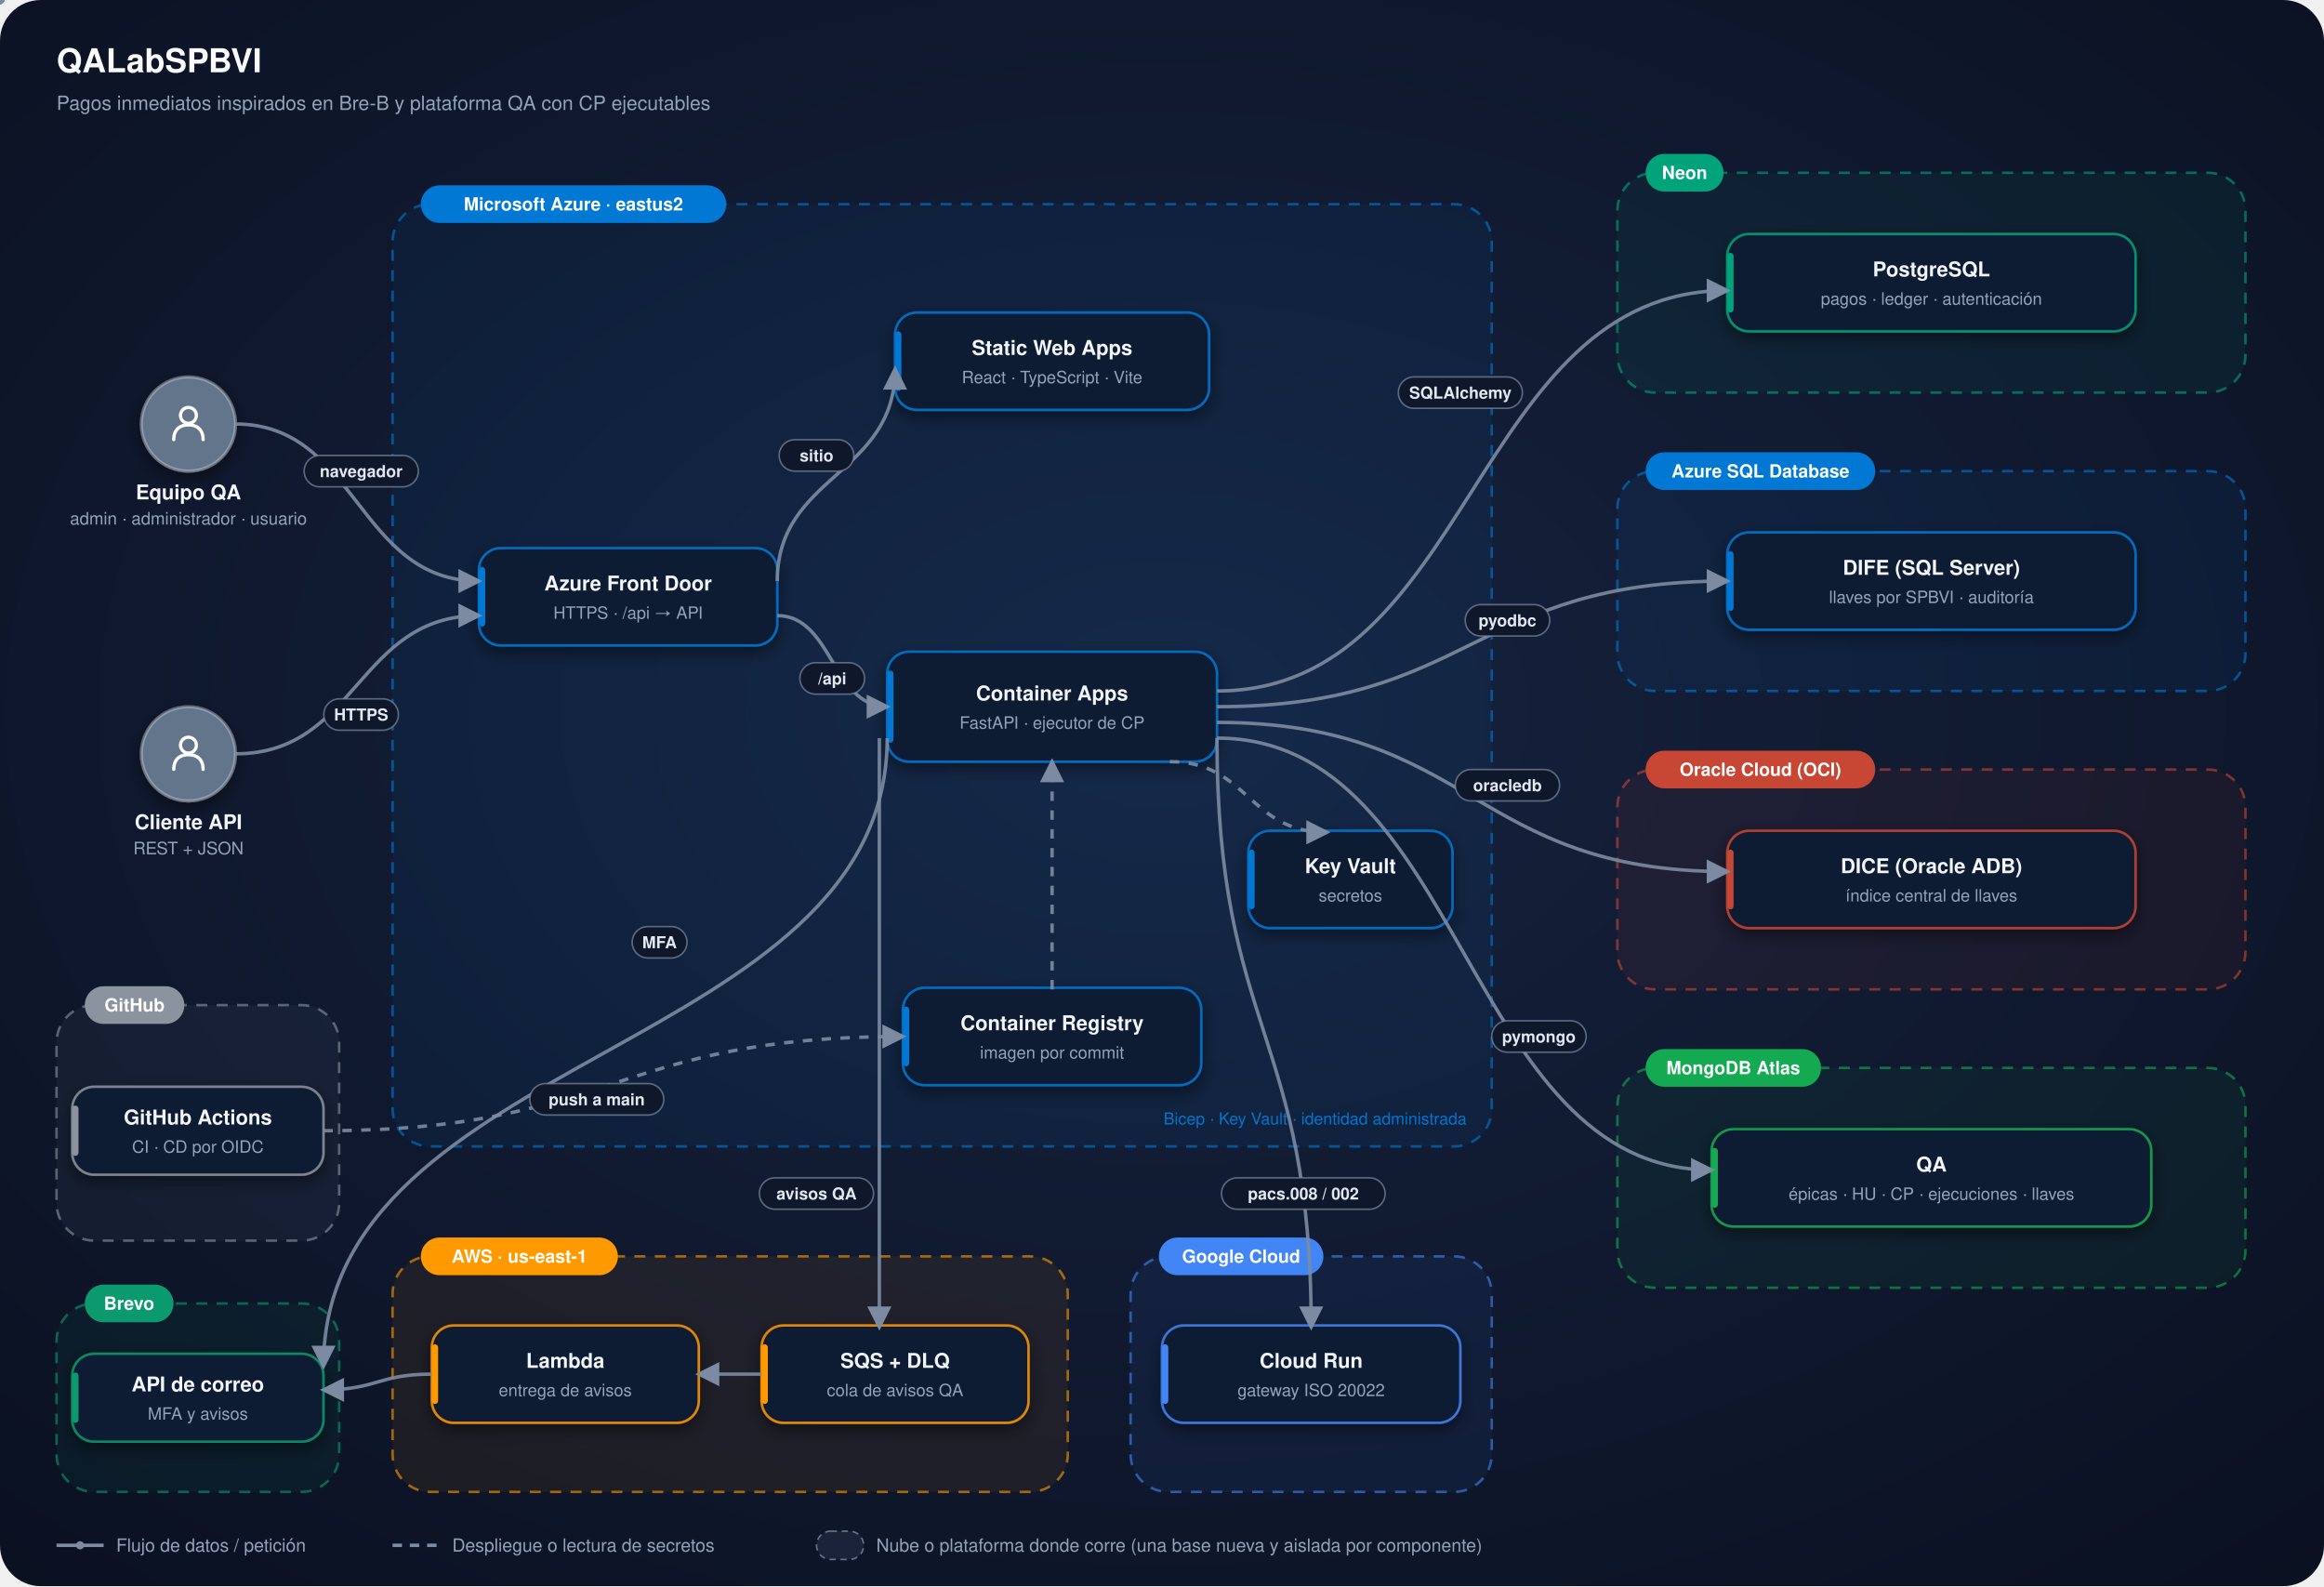
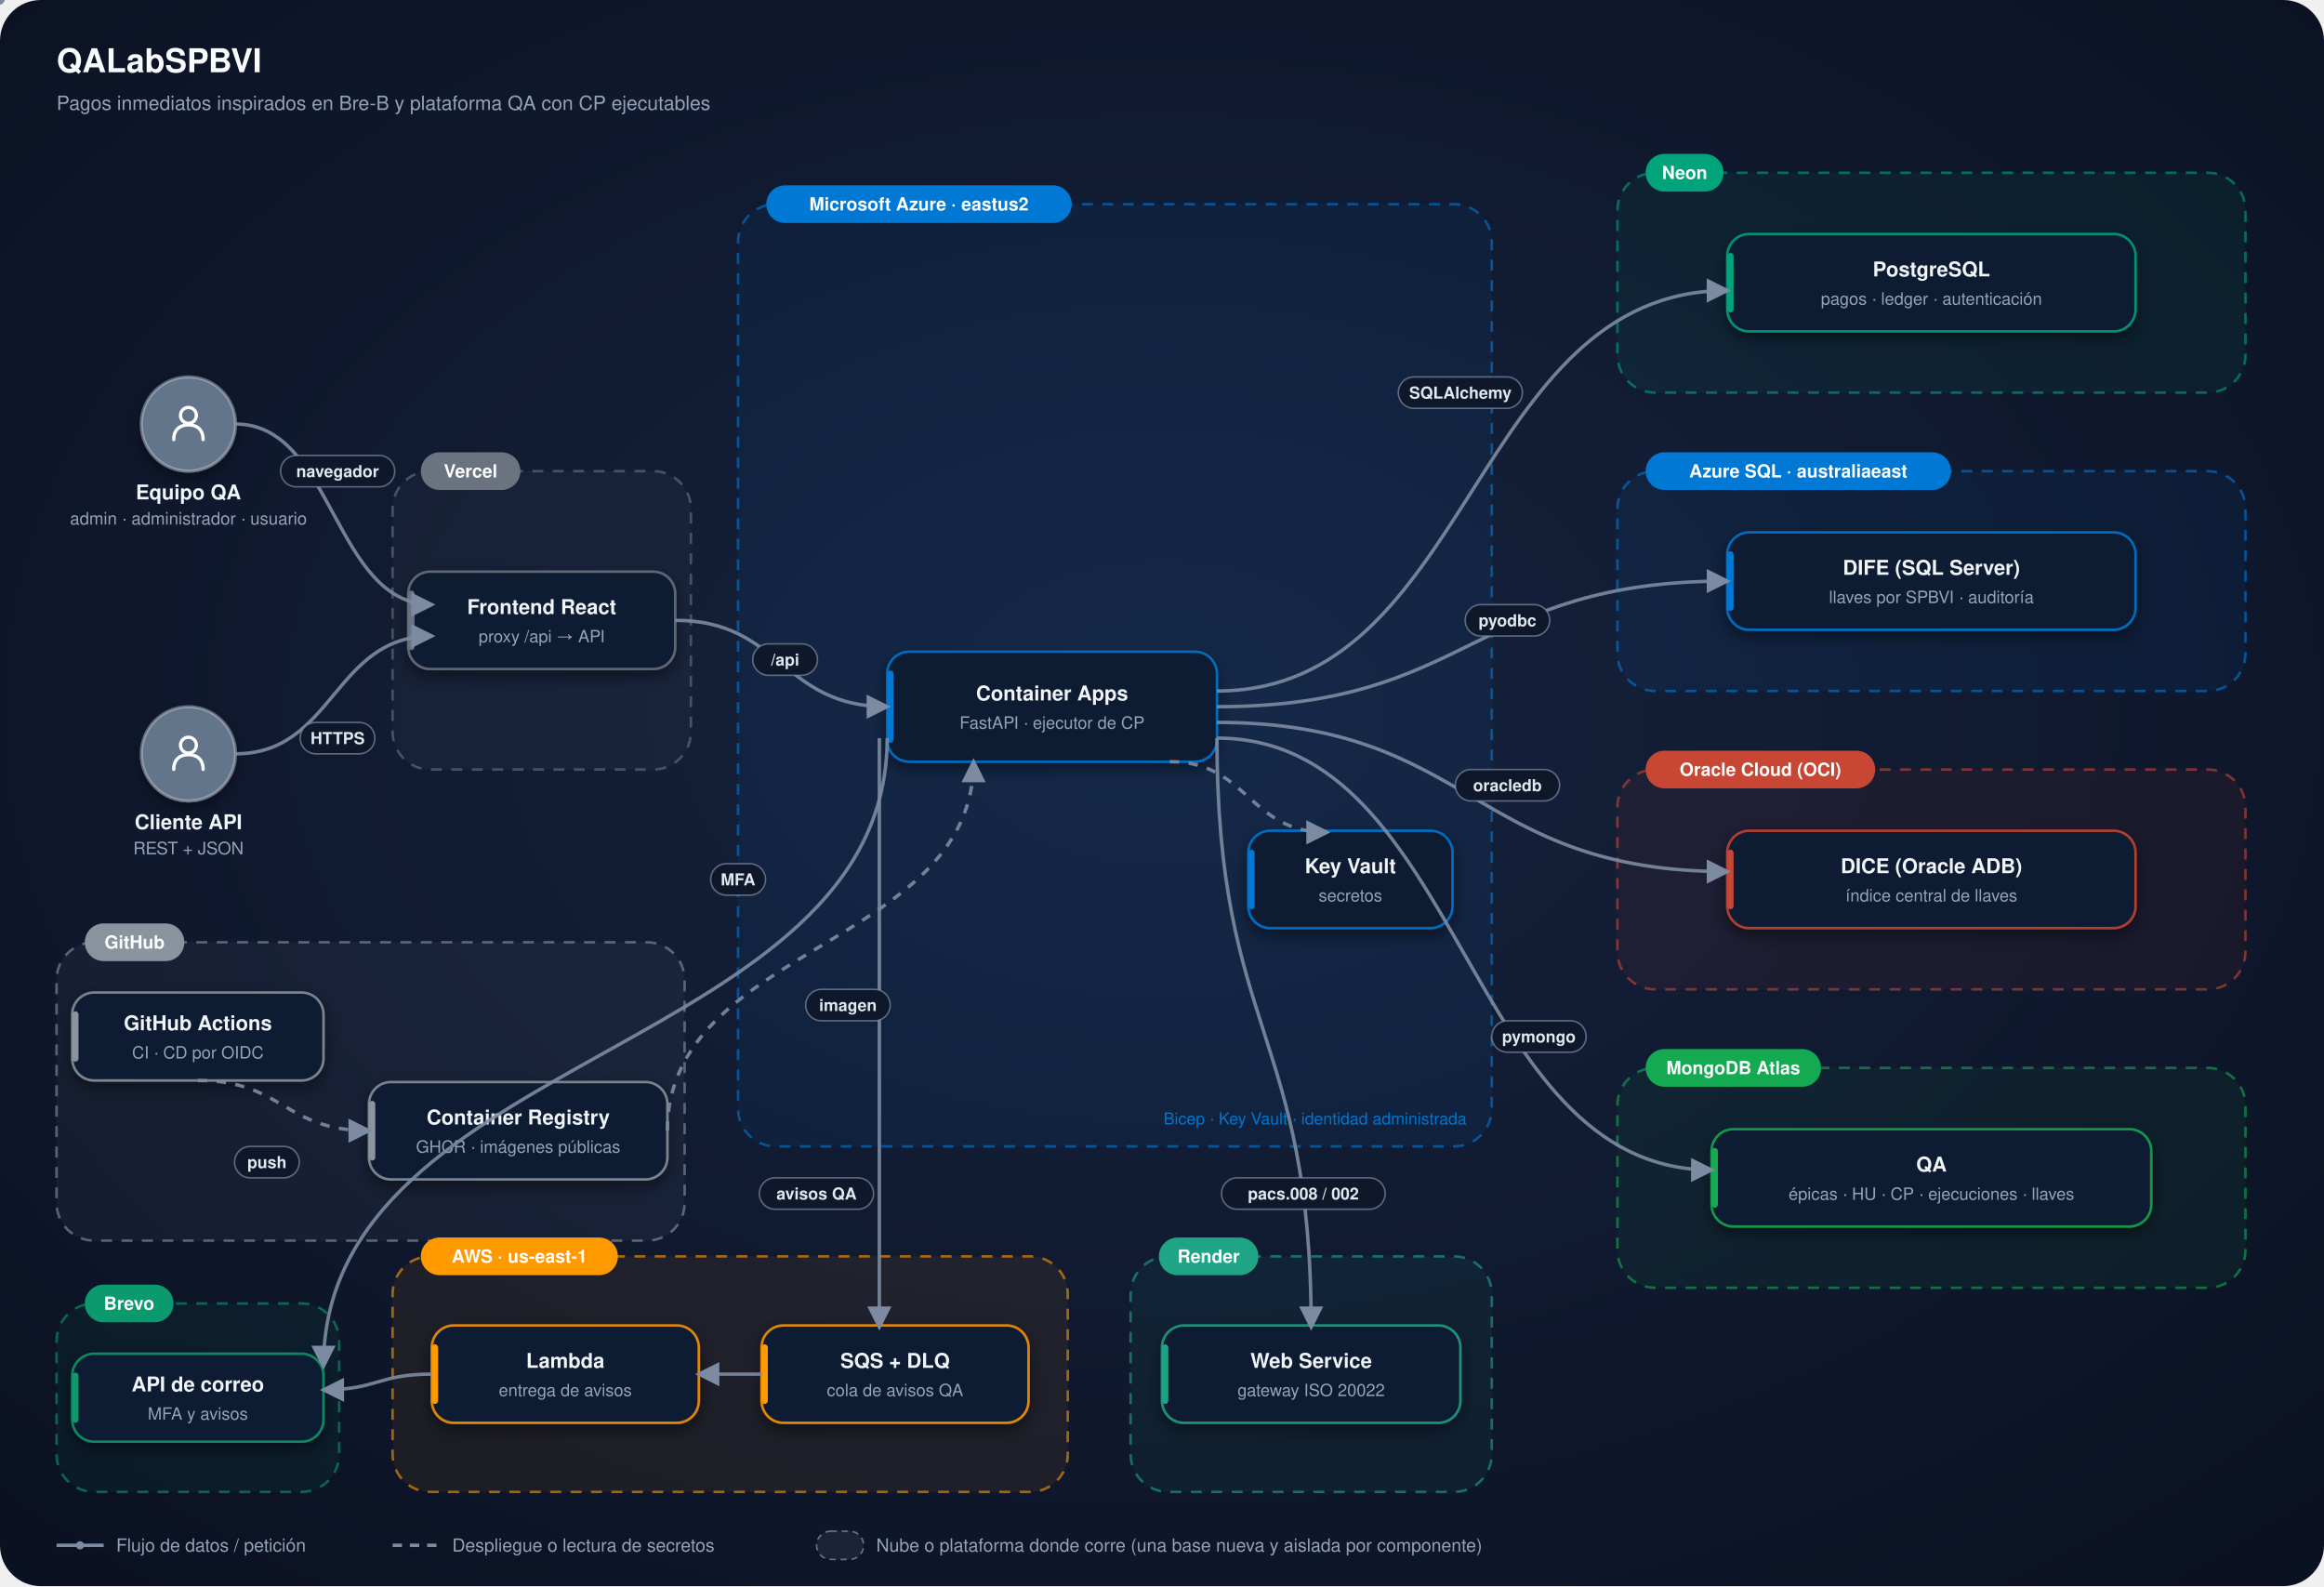
<svg xmlns="http://www.w3.org/2000/svg" viewBox="0 0 1480 1010" width="1480" height="1010" font-family="Segoe UI, -apple-system, BlinkMacSystemFont, Helvetica, Arial, sans-serif" role="img" aria-label="Arquitectura de QALabSPBVI">
  <defs>
    <radialGradient id="bg" cx="50%" cy="45%" r="75%">
      <stop offset="0" stop-color="#16233F" />
      <stop offset="1" stop-color="#0A1020" />
    </radialGradient>
    <filter id="sh" x="-30%" y="-30%" width="160%" height="170%">
      <feDropShadow dx="0" dy="4" stdDeviation="5" flood-color="#000" flood-opacity=".45" />
    </filter>
    <marker id="arrow" viewBox="0 0 10 10" refX="8.5" refY="5" markerWidth="7" markerHeight="7" orient="auto-start-reverse">
      <path d="M0,0 L10,5 L0,10 z" fill="#7C8BA1" />
    </marker>
  </defs>
  <rect width="1480" height="1010" rx="26" fill="url(#bg)" />
  <text x="36" y="46" font-size="21" font-weight="800" fill="#F8FAFC">QALabSPBVI</text>
  <text x="36" y="70" font-size="12.5" fill="#94A3B8">Pagos inmediatos inspirados en Bre-B y plataforma QA con CP ejecutables</text>
-   <rect x="250" y="130" width="700" height="600" rx="24" fill="#0078D4" fill-opacity=".07" stroke="#0078D4" stroke-opacity=".6" stroke-width="1.6" stroke-dasharray="7 6" />
-   <rect x="268" y="118" width="194.5" height="24" rx="12" fill="#0078D4" />
-   <text x="365.2" y="134" text-anchor="middle" font-size="11.5" font-weight="700" fill="#FFFFFF">Microsoft Azure · eastus2</text>
+   <rect x="470" y="130" width="480" height="600" rx="24" fill="#0078D4" fill-opacity=".07" stroke="#0078D4" stroke-opacity=".6" stroke-width="1.6" stroke-dasharray="7 6" />
+   <rect x="488" y="118" width="194.5" height="24" rx="12" fill="#0078D4" />
+   <text x="585.2" y="134" text-anchor="middle" font-size="11.5" font-weight="700" fill="#FFFFFF">Microsoft Azure · eastus2</text>
  <text x="934" y="716" text-anchor="end" font-size="10.5" fill="#0078D4" fill-opacity=".95">Bicep · Key Vault · identidad administrada</text>
+   <rect x="250" y="300" width="190" height="190" rx="24" fill="#6B7280" fill-opacity=".07" stroke="#6B7280" stroke-opacity=".6" stroke-width="1.6" stroke-dasharray="7 6" />
+   <rect x="268" y="288" width="63.4" height="24" rx="12" fill="#6B7280" />
+   <text x="299.7" y="304" text-anchor="middle" font-size="11.5" font-weight="700" fill="#FFFFFF">Vercel</text>
  <rect x="1030" y="110" width="400" height="140" rx="24" fill="#00A37A" fill-opacity=".07" stroke="#00A37A" stroke-opacity=".6" stroke-width="1.6" stroke-dasharray="7 6" />
  <rect x="1048" y="98" width="49.6" height="24" rx="12" fill="#00A37A" />
  <text x="1072.8" y="114" text-anchor="middle" font-size="11.5" font-weight="700" fill="#FFFFFF">Neon</text>
  <rect x="1030" y="300" width="400" height="140" rx="24" fill="#0078D4" fill-opacity=".07" stroke="#0078D4" stroke-opacity=".6" stroke-width="1.6" stroke-dasharray="7 6" />
-   <rect x="1048" y="288" width="146.2" height="24" rx="12" fill="#0078D4" />
-   <text x="1121.1" y="304" text-anchor="middle" font-size="11.5" font-weight="700" fill="#FFFFFF">Azure SQL Database</text>
+   <rect x="1048" y="288" width="194.5" height="24" rx="12" fill="#0078D4" />
+   <text x="1145.2" y="304" text-anchor="middle" font-size="11.5" font-weight="700" fill="#FFFFFF">Azure SQL · australiaeast</text>
  <rect x="1030" y="490" width="400" height="140" rx="24" fill="#C74634" fill-opacity=".07" stroke="#C74634" stroke-opacity=".6" stroke-width="1.6" stroke-dasharray="7 6" />
  <rect x="1048" y="478" width="146.2" height="24" rx="12" fill="#C74634" />
  <text x="1121.1" y="494" text-anchor="middle" font-size="11.5" font-weight="700" fill="#FFFFFF">Oracle Cloud (OCI)</text>
  <rect x="1030" y="680" width="400" height="140" rx="24" fill="#13AA52" fill-opacity=".07" stroke="#13AA52" stroke-opacity=".6" stroke-width="1.6" stroke-dasharray="7 6" />
  <rect x="1048" y="668" width="111.7" height="24" rx="12" fill="#13AA52" />
  <text x="1103.8" y="684" text-anchor="middle" font-size="11.5" font-weight="700" fill="#FFFFFF">MongoDB Atlas</text>
-   <rect x="36" y="640" width="180" height="150" rx="24" fill="#8B949E" fill-opacity=".07" stroke="#8B949E" stroke-opacity=".6" stroke-width="1.6" stroke-dasharray="7 6" />
-   <rect x="54" y="628" width="63.4" height="24" rx="12" fill="#8B949E" />
-   <text x="85.7" y="644" text-anchor="middle" font-size="11.5" font-weight="700" fill="#FFFFFF">GitHub</text>
+   <rect x="36" y="600" width="400" height="190" rx="24" fill="#8B949E" fill-opacity=".07" stroke="#8B949E" stroke-opacity=".6" stroke-width="1.6" stroke-dasharray="7 6" />
+   <rect x="54" y="588" width="63.4" height="24" rx="12" fill="#8B949E" />
+   <text x="85.7" y="604" text-anchor="middle" font-size="11.5" font-weight="700" fill="#FFFFFF">GitHub</text>
  <rect x="36" y="830" width="180" height="120" rx="24" fill="#0B996E" fill-opacity=".07" stroke="#0B996E" stroke-opacity=".6" stroke-width="1.6" stroke-dasharray="7 6" />
  <rect x="54" y="818" width="56.5" height="24" rx="12" fill="#0B996E" />
  <text x="82.2" y="834" text-anchor="middle" font-size="11.5" font-weight="700" fill="#FFFFFF">Brevo</text>
  <rect x="250" y="800" width="430" height="150" rx="24" fill="#FF9900" fill-opacity=".07" stroke="#FF9900" stroke-opacity=".6" stroke-width="1.6" stroke-dasharray="7 6" />
  <rect x="268" y="788" width="125.5" height="24" rx="12" fill="#FF9900" />
  <text x="330.8" y="804" text-anchor="middle" font-size="11.5" font-weight="700" fill="#FFFFFF">AWS · us-east-1</text>
-   <rect x="720" y="800" width="230" height="150" rx="24" fill="#4285F4" fill-opacity=".07" stroke="#4285F4" stroke-opacity=".6" stroke-width="1.6" stroke-dasharray="7 6" />
-   <rect x="738" y="788" width="104.8" height="24" rx="12" fill="#4285F4" />
-   <text x="790.4" y="804" text-anchor="middle" font-size="11.5" font-weight="700" fill="#FFFFFF">Google Cloud</text>
+   <rect x="720" y="800" width="230" height="150" rx="24" fill="#1FA585" fill-opacity=".07" stroke="#1FA585" stroke-opacity=".6" stroke-width="1.6" stroke-dasharray="7 6" />
+   <rect x="738" y="788" width="63.4" height="24" rx="12" fill="#1FA585" />
+   <text x="769.7" y="804" text-anchor="middle" font-size="11.5" font-weight="700" fill="#FFFFFF">Render</text>
  <g filter="url(#sh)">
    <circle cx="120" cy="270" r="30" fill="#64748B" stroke="#E2E8F0" stroke-opacity=".35" stroke-width="2" />
    <g transform="translate(120,270) scale(1.1)">
      <circle cx="0" cy="-5" r="4.6" fill="none" stroke="#FFFFFF" stroke-width="1.9" />
      <path d="M-8.5,9 c0,-6 3.8,-8.5 8.5,-8.5 s8.5,2.5 8.5,8.5" fill="none" stroke="#FFFFFF" stroke-width="1.9" stroke-linecap="round" />
    </g>
  </g>
  <text x="120" y="318" text-anchor="middle" font-size="13" font-weight="700" fill="#F1F5F9">Equipo QA</text>
  <text x="120" y="334" text-anchor="middle" font-size="11" fill="#94A3B8">admin · administrador · usuario</text>
  <g filter="url(#sh)">
    <circle cx="120" cy="480" r="30" fill="#64748B" stroke="#E2E8F0" stroke-opacity=".35" stroke-width="2" />
    <g transform="translate(120,480) scale(1.1)">
      <circle cx="0" cy="-5" r="4.6" fill="none" stroke="#FFFFFF" stroke-width="1.9" />
      <path d="M-8.5,9 c0,-6 3.8,-8.5 8.5,-8.5 s8.5,2.5 8.5,8.5" fill="none" stroke="#FFFFFF" stroke-width="1.9" stroke-linecap="round" />
    </g>
  </g>
  <text x="120" y="528" text-anchor="middle" font-size="13" font-weight="700" fill="#F1F5F9">Cliente API</text>
  <text x="120" y="544" text-anchor="middle" font-size="11" fill="#94A3B8">REST + JSON</text>
  <g filter="url(#sh)">
-     <rect x="305.0" y="349.0" width="190" height="62" rx="14" fill="#111C30" stroke="#0078D4" stroke-opacity=".85" stroke-width="1.6" />
-     <rect x="305.0" y="361.0" width="4" height="38" rx="2" fill="#0078D4" />
-   </g>
-   <text x="400" y="376" text-anchor="middle" font-size="13" font-weight="700" fill="#F1F5F9">Azure Front Door</text>
-   <text x="400" y="394" text-anchor="middle" font-size="10.8" fill="#94A3B8">HTTPS · /api → API</text>
-   <g filter="url(#sh)">
-     <rect x="570.0" y="199.0" width="200" height="62" rx="14" fill="#111C30" stroke="#0078D4" stroke-opacity=".85" stroke-width="1.6" />
-     <rect x="570.0" y="211.0" width="4" height="38" rx="2" fill="#0078D4" />
-   </g>
-   <text x="670" y="226" text-anchor="middle" font-size="13" font-weight="700" fill="#F1F5F9">Static Web Apps</text>
-   <text x="670" y="244" text-anchor="middle" font-size="10.8" fill="#94A3B8">React · TypeScript · Vite</text>
+     <rect x="260.0" y="364.0" width="170" height="62" rx="14" fill="#111C30" stroke="#6B7280" stroke-opacity=".85" stroke-width="1.6" />
+     <rect x="260.0" y="376.0" width="4" height="38" rx="2" fill="#6B7280" />
+   </g>
+   <text x="345" y="391" text-anchor="middle" font-size="13" font-weight="700" fill="#F1F5F9">Frontend React</text>
+   <text x="345" y="409" text-anchor="middle" font-size="10.8" fill="#94A3B8">proxy /api → API</text>
  <g filter="url(#sh)">
    <rect x="565.0" y="415.0" width="210" height="70" rx="14" fill="#111C30" stroke="#0078D4" stroke-opacity=".85" stroke-width="1.6" />
    <rect x="565.0" y="427.0" width="4" height="46" rx="2" fill="#0078D4" />
  </g>
  <text x="670" y="446" text-anchor="middle" font-size="13" font-weight="700" fill="#F1F5F9">Container Apps</text>
  <text x="670" y="464" text-anchor="middle" font-size="10.8" fill="#94A3B8">FastAPI · ejecutor de CP</text>
  <g filter="url(#sh)">
-     <rect x="575.0" y="629.0" width="190" height="62" rx="14" fill="#111C30" stroke="#0078D4" stroke-opacity=".85" stroke-width="1.6" />
-     <rect x="575.0" y="641.0" width="4" height="38" rx="2" fill="#0078D4" />
-   </g>
-   <text x="670" y="656" text-anchor="middle" font-size="13" font-weight="700" fill="#F1F5F9">Container Registry</text>
-   <text x="670" y="674" text-anchor="middle" font-size="10.8" fill="#94A3B8">imagen por commit</text>
+     <rect x="235.0" y="689.0" width="190" height="62" rx="14" fill="#111C30" stroke="#8B949E" stroke-opacity=".85" stroke-width="1.6" />
+     <rect x="235.0" y="701.0" width="4" height="38" rx="2" fill="#8B949E" />
+   </g>
+   <text x="330" y="716" text-anchor="middle" font-size="13" font-weight="700" fill="#F1F5F9">Container Registry</text>
+   <text x="330" y="734" text-anchor="middle" font-size="10.8" fill="#94A3B8">GHCR · imágenes públicas</text>
  <g filter="url(#sh)">
    <rect x="795.0" y="529.0" width="130" height="62" rx="14" fill="#111C30" stroke="#0078D4" stroke-opacity=".85" stroke-width="1.6" />
    <rect x="795.0" y="541.0" width="4" height="38" rx="2" fill="#0078D4" />
  </g>
  <text x="860" y="556" text-anchor="middle" font-size="13" font-weight="700" fill="#F1F5F9">Key Vault</text>
  <text x="860" y="574" text-anchor="middle" font-size="10.8" fill="#94A3B8">secretos</text>
  <g filter="url(#sh)">
    <rect x="1100.0" y="149.0" width="260" height="62" rx="14" fill="#111C30" stroke="#00A37A" stroke-opacity=".85" stroke-width="1.6" />
    <rect x="1100.0" y="161.0" width="4" height="38" rx="2" fill="#00A37A" />
  </g>
  <text x="1230" y="176" text-anchor="middle" font-size="13" font-weight="700" fill="#F1F5F9">PostgreSQL</text>
  <text x="1230" y="194" text-anchor="middle" font-size="10.8" fill="#94A3B8">pagos · ledger · autenticación</text>
  <g filter="url(#sh)">
    <rect x="1100.0" y="339.0" width="260" height="62" rx="14" fill="#111C30" stroke="#0078D4" stroke-opacity=".85" stroke-width="1.6" />
    <rect x="1100.0" y="351.0" width="4" height="38" rx="2" fill="#0078D4" />
  </g>
  <text x="1230" y="366" text-anchor="middle" font-size="13" font-weight="700" fill="#F1F5F9">DIFE (SQL Server)</text>
  <text x="1230" y="384" text-anchor="middle" font-size="10.8" fill="#94A3B8">llaves por SPBVI · auditoría</text>
  <g filter="url(#sh)">
    <rect x="1100.0" y="529.0" width="260" height="62" rx="14" fill="#111C30" stroke="#C74634" stroke-opacity=".85" stroke-width="1.6" />
    <rect x="1100.0" y="541.0" width="4" height="38" rx="2" fill="#C74634" />
  </g>
  <text x="1230" y="556" text-anchor="middle" font-size="13" font-weight="700" fill="#F1F5F9">DICE (Oracle ADB)</text>
  <text x="1230" y="574" text-anchor="middle" font-size="10.8" fill="#94A3B8">índice central de llaves</text>
  <g filter="url(#sh)">
    <rect x="1090.0" y="719.0" width="280" height="62" rx="14" fill="#111C30" stroke="#13AA52" stroke-opacity=".85" stroke-width="1.6" />
    <rect x="1090.0" y="731.0" width="4" height="38" rx="2" fill="#13AA52" />
  </g>
  <text x="1230" y="746" text-anchor="middle" font-size="13" font-weight="700" fill="#F1F5F9">QA</text>
  <text x="1230" y="764" text-anchor="middle" font-size="10.8" fill="#94A3B8">épicas · HU · CP · ejecuciones · llaves</text>
  <g filter="url(#sh)">
    <rect x="46.0" y="862.0" width="160" height="56" rx="14" fill="#111C30" stroke="#0B996E" stroke-opacity=".85" stroke-width="1.6" />
    <rect x="46.0" y="874.0" width="4" height="32" rx="2" fill="#0B996E" />
  </g>
  <text x="126" y="886" text-anchor="middle" font-size="13" font-weight="700" fill="#F1F5F9">API de correo</text>
  <text x="126" y="904" text-anchor="middle" font-size="10.8" fill="#94A3B8">MFA y avisos</text>
  <g filter="url(#sh)">
    <rect x="275.0" y="844.0" width="170" height="62" rx="14" fill="#111C30" stroke="#FF9900" stroke-opacity=".85" stroke-width="1.6" />
    <rect x="275.0" y="856.0" width="4" height="38" rx="2" fill="#FF9900" />
  </g>
  <text x="360" y="871" text-anchor="middle" font-size="13" font-weight="700" fill="#F1F5F9">Lambda</text>
  <text x="360" y="889" text-anchor="middle" font-size="10.8" fill="#94A3B8">entrega de avisos</text>
  <g filter="url(#sh)">
    <rect x="485.0" y="844.0" width="170" height="62" rx="14" fill="#111C30" stroke="#FF9900" stroke-opacity=".85" stroke-width="1.6" />
    <rect x="485.0" y="856.0" width="4" height="38" rx="2" fill="#FF9900" />
  </g>
  <text x="570" y="871" text-anchor="middle" font-size="13" font-weight="700" fill="#F1F5F9">SQS + DLQ</text>
  <text x="570" y="889" text-anchor="middle" font-size="10.8" fill="#94A3B8">cola de avisos QA</text>
  <g filter="url(#sh)">
-     <rect x="740.0" y="844.0" width="190" height="62" rx="14" fill="#111C30" stroke="#4285F4" stroke-opacity=".85" stroke-width="1.6" />
-     <rect x="740.0" y="856.0" width="4" height="38" rx="2" fill="#4285F4" />
-   </g>
-   <text x="835" y="871" text-anchor="middle" font-size="13" font-weight="700" fill="#F1F5F9">Cloud Run</text>
+     <rect x="740.0" y="844.0" width="190" height="62" rx="14" fill="#111C30" stroke="#1FA585" stroke-opacity=".85" stroke-width="1.6" />
+     <rect x="740.0" y="856.0" width="4" height="38" rx="2" fill="#1FA585" />
+   </g>
+   <text x="835" y="871" text-anchor="middle" font-size="13" font-weight="700" fill="#F1F5F9">Web Service</text>
  <text x="835" y="889" text-anchor="middle" font-size="10.8" fill="#94A3B8">gateway ISO 20022</text>
  <g filter="url(#sh)">
-     <rect x="46.0" y="692.0" width="160" height="56" rx="14" fill="#111C30" stroke="#8B949E" stroke-opacity=".85" stroke-width="1.6" />
-     <rect x="46.0" y="704.0" width="4" height="32" rx="2" fill="#8B949E" />
-   </g>
-   <text x="126" y="716" text-anchor="middle" font-size="13" font-weight="700" fill="#F1F5F9">GitHub Actions</text>
-   <text x="126" y="734" text-anchor="middle" font-size="10.8" fill="#94A3B8">CI · CD por OIDC</text>
-   <path d="M150,270 C227.5,270 227.5,370 305,370" fill="none" stroke="#7C8BA1" stroke-width="2.2" stroke-opacity=".9" marker-end="url(#arrow)" />
-   <circle r="2.6" fill="#7C8BA1">
-     <animateMotion dur="2.6s" repeatCount="indefinite" path="M150,270 C227.5,270 227.5,370 305,370" />
-   </circle>
-   <rect x="193.7" y="290" width="72.7" height="20" rx="10" fill="#0F172A" stroke="#7C8BA1" stroke-opacity=".7" />
-   <text x="230" y="303.8" text-anchor="middle" font-size="10.5" font-weight="600" fill="#E2E8F0">navegador</text>
-   <path d="M150,480 C227.5,480 227.5,392 305,392" fill="none" stroke="#7C8BA1" stroke-width="2.2" stroke-opacity=".9" marker-end="url(#arrow)" />
-   <circle r="2.6" fill="#7C8BA1">
-     <animateMotion dur="2.6s" repeatCount="indefinite" path="M150,480 C227.5,480 227.5,392 305,392" />
-   </circle>
-   <rect x="206.2" y="445" width="47.5" height="20" rx="10" fill="#0F172A" stroke="#7C8BA1" stroke-opacity=".7" />
-   <text x="230" y="458.8" text-anchor="middle" font-size="10.5" font-weight="600" fill="#E2E8F0">HTTPS</text>
-   <path d="M495,370 C495,302.5 570,302.5 570,235" fill="none" stroke="#7C8BA1" stroke-width="2.2" stroke-opacity=".9" marker-end="url(#arrow)" />
-   <circle r="2.6" fill="#7C8BA1">
-     <animateMotion dur="2.4s" repeatCount="indefinite" path="M495,370 C495,302.5 570,302.5 570,235" />
-   </circle>
-   <rect x="496.2" y="280" width="47.5" height="20" rx="10" fill="#0F172A" stroke="#7C8BA1" stroke-opacity=".7" />
-   <text x="520" y="293.8" text-anchor="middle" font-size="10.5" font-weight="600" fill="#E2E8F0">sitio</text>
-   <path d="M495,392 C530.0,392 530.0,450 565,450" fill="none" stroke="#7C8BA1" stroke-width="2.2" stroke-opacity=".9" marker-end="url(#arrow)" />
-   <circle r="2.6" fill="#7C8BA1">
-     <animateMotion dur="2.4s" repeatCount="indefinite" path="M495,392 C530.0,392 530.0,450 565,450" />
-   </circle>
-   <rect x="509.4" y="422" width="41.2" height="20" rx="10" fill="#0F172A" stroke="#7C8BA1" stroke-opacity=".7" />
-   <text x="530" y="435.8" text-anchor="middle" font-size="10.5" font-weight="600" fill="#E2E8F0">/api</text>
+     <rect x="46.0" y="632.0" width="160" height="56" rx="14" fill="#111C30" stroke="#8B949E" stroke-opacity=".85" stroke-width="1.6" />
+     <rect x="46.0" y="644.0" width="4" height="32" rx="2" fill="#8B949E" />
+   </g>
+   <text x="126" y="656" text-anchor="middle" font-size="13" font-weight="700" fill="#F1F5F9">GitHub Actions</text>
+   <text x="126" y="674" text-anchor="middle" font-size="10.8" fill="#94A3B8">CI · CD por OIDC</text>
+   <path d="M150,270 C212.5,270 212.5,385 275,385" fill="none" stroke="#7C8BA1" stroke-width="2.2" stroke-opacity=".9" marker-end="url(#arrow)" />
+   <circle r="2.6" fill="#7C8BA1">
+     <animateMotion dur="2.6s" repeatCount="indefinite" path="M150,270 C212.5,270 212.5,385 275,385" />
+   </circle>
+   <rect x="178.7" y="290" width="72.7" height="20" rx="10" fill="#0F172A" stroke="#7C8BA1" stroke-opacity=".7" />
+   <text x="215" y="303.8" text-anchor="middle" font-size="10.5" font-weight="600" fill="#E2E8F0">navegador</text>
+   <path d="M150,480 C212.5,480 212.5,405 275,405" fill="none" stroke="#7C8BA1" stroke-width="2.2" stroke-opacity=".9" marker-end="url(#arrow)" />
+   <circle r="2.6" fill="#7C8BA1">
+     <animateMotion dur="2.6s" repeatCount="indefinite" path="M150,480 C212.5,480 212.5,405 275,405" />
+   </circle>
+   <rect x="191.2" y="460" width="47.5" height="20" rx="10" fill="#0F172A" stroke="#7C8BA1" stroke-opacity=".7" />
+   <text x="215" y="473.8" text-anchor="middle" font-size="10.5" font-weight="600" fill="#E2E8F0">HTTPS</text>
+   <path d="M430,395 C497.5,395 497.5,450 565,450" fill="none" stroke="#7C8BA1" stroke-width="2.2" stroke-opacity=".9" marker-end="url(#arrow)" />
+   <circle r="2.6" fill="#7C8BA1">
+     <animateMotion dur="2.4s" repeatCount="indefinite" path="M430,395 C497.5,395 497.5,450 565,450" />
+   </circle>
+   <rect x="479.4" y="410" width="41.2" height="20" rx="10" fill="#0F172A" stroke="#7C8BA1" stroke-opacity=".7" />
+   <text x="500" y="423.8" text-anchor="middle" font-size="10.5" font-weight="600" fill="#E2E8F0">/api</text>
  <path d="M775,440 C937.5,440 937.5,185 1100,185" fill="none" stroke="#7C8BA1" stroke-width="2.2" stroke-opacity=".9" marker-end="url(#arrow)" />
  <circle r="2.6" fill="#7C8BA1">
    <animateMotion dur="3.0s" repeatCount="indefinite" path="M775,440 C937.5,440 937.5,185 1100,185" />
  </circle>
  <rect x="890.5" y="240" width="79.0" height="20" rx="10" fill="#0F172A" stroke="#7C8BA1" stroke-opacity=".7" />
  <text x="930" y="253.8" text-anchor="middle" font-size="10.5" font-weight="600" fill="#E2E8F0">SQLAlchemy</text>
  <path d="M775,450 C937.5,450 937.5,370 1100,370" fill="none" stroke="#7C8BA1" stroke-width="2.2" stroke-opacity=".9" marker-end="url(#arrow)" />
  <circle r="2.6" fill="#7C8BA1">
    <animateMotion dur="3.0s" repeatCount="indefinite" path="M775,450 C937.5,450 937.5,370 1100,370" />
  </circle>
  <rect x="933.1" y="385" width="53.8" height="20" rx="10" fill="#0F172A" stroke="#7C8BA1" stroke-opacity=".7" />
  <text x="960" y="398.8" text-anchor="middle" font-size="10.5" font-weight="600" fill="#E2E8F0">pyodbc</text>
  <path d="M775,460 C937.5,460 937.5,555 1100,555" fill="none" stroke="#7C8BA1" stroke-width="2.2" stroke-opacity=".9" marker-end="url(#arrow)" />
  <circle r="2.6" fill="#7C8BA1">
    <animateMotion dur="3.0s" repeatCount="indefinite" path="M775,460 C937.5,460 937.5,555 1100,555" />
  </circle>
  <rect x="926.8" y="490" width="66.4" height="20" rx="10" fill="#0F172A" stroke="#7C8BA1" stroke-opacity=".7" />
  <text x="960" y="503.8" text-anchor="middle" font-size="10.5" font-weight="600" fill="#E2E8F0">oracledb</text>
  <path d="M775,470 C932.5,470 932.5,745 1090,745" fill="none" stroke="#7C8BA1" stroke-width="2.2" stroke-opacity=".9" marker-end="url(#arrow)" />
  <circle r="2.6" fill="#7C8BA1">
    <animateMotion dur="3.2s" repeatCount="indefinite" path="M775,470 C932.5,470 932.5,745 1090,745" />
  </circle>
  <rect x="950.0" y="650" width="60.1" height="20" rx="10" fill="#0F172A" stroke="#7C8BA1" stroke-opacity=".7" />
  <text x="980" y="663.8" text-anchor="middle" font-size="10.5" font-weight="600" fill="#E2E8F0">pymongo</text>
  <path d="M560,470 C560,657.5 560,657.5 560,845" fill="none" stroke="#7C8BA1" stroke-width="2.2" stroke-opacity=".9" marker-end="url(#arrow)" />
  <circle r="2.6" fill="#7C8BA1">
    <animateMotion dur="3.0s" repeatCount="indefinite" path="M560,470 C560,657.5 560,657.5 560,845" />
  </circle>
  <rect x="483.6" y="750" width="72.7" height="20" rx="10" fill="#0F172A" stroke="#7C8BA1" stroke-opacity=".7" />
  <text x="520" y="763.8" text-anchor="middle" font-size="10.5" font-weight="600" fill="#E2E8F0">avisos QA</text>
  <path d="M485,875 C465.0,875 465.0,875 445,875" fill="none" stroke="#7C8BA1" stroke-width="2.2" stroke-opacity=".9" marker-end="url(#arrow)" />
  <circle r="2.6" fill="#7C8BA1">
    <animateMotion dur="1.6s" repeatCount="indefinite" path="M485,875 C465.0,875 465.0,875 445,875" />
  </circle>
  <path d="M275,875 C240.5,875 240.5,885 206,885" fill="none" stroke="#7C8BA1" stroke-width="2.2" stroke-opacity=".9" marker-end="url(#arrow)" />
  <circle r="2.6" fill="#7C8BA1">
    <animateMotion dur="1.8s" repeatCount="indefinite" path="M275,875 C240.5,875 240.5,885 206,885" />
  </circle>
  <path d="M775,470 C775,657.5 835,657.5 835,845" fill="none" stroke="#7C8BA1" stroke-width="2.2" stroke-opacity=".9" marker-end="url(#arrow)" />
  <circle r="2.6" fill="#7C8BA1">
    <animateMotion dur="3.0s" repeatCount="indefinite" path="M775,470 C775,657.5 835,657.5 835,845" />
  </circle>
  <rect x="777.9" y="750" width="104.2" height="20" rx="10" fill="#0F172A" stroke="#7C8BA1" stroke-opacity=".7" />
  <text x="830" y="763.8" text-anchor="middle" font-size="10.5" font-weight="600" fill="#E2E8F0">pacs.008 / 002</text>
  <path d="M565,470 C565,670.0 206,670.0 206,870" fill="none" stroke="#7C8BA1" stroke-width="2.2" stroke-opacity=".9" marker-end="url(#arrow)" />
  <circle r="2.6" fill="#7C8BA1">
    <animateMotion dur="3.4s" repeatCount="indefinite" path="M565,470 C565,670.0 206,670.0 206,870" />
  </circle>
-   <rect x="402.6" y="590" width="34.9" height="20" rx="10" fill="#0F172A" stroke="#7C8BA1" stroke-opacity=".7" />
-   <text x="420" y="603.8" text-anchor="middle" font-size="10.5" font-weight="600" fill="#E2E8F0">MFA</text>
+   <rect x="452.6" y="550" width="34.9" height="20" rx="10" fill="#0F172A" stroke="#7C8BA1" stroke-opacity=".7" />
+   <text x="470" y="563.8" text-anchor="middle" font-size="10.5" font-weight="600" fill="#E2E8F0">MFA</text>
  <path d="M745,485 C795.0,485 795.0,530 845,530" fill="none" stroke="#7C8BA1" stroke-width="2.2" stroke-opacity=".9" stroke-dasharray="6 6" marker-end="url(#arrow)" />
-   <path d="M206,720 C390.5,720 390.5,660 575,660" fill="none" stroke="#7C8BA1" stroke-width="2.2" stroke-opacity=".9" stroke-dasharray="6 6" marker-end="url(#arrow)" />
-   <rect x="337.4" y="690" width="85.3" height="20" rx="10" fill="#0F172A" stroke="#7C8BA1" stroke-opacity=".7" />
-   <text x="380" y="703.8" text-anchor="middle" font-size="10.5" font-weight="600" fill="#E2E8F0">push a main</text>
-   <path d="M670,630 C670,557.5 670,557.5 670,485" fill="none" stroke="#7C8BA1" stroke-width="2.2" stroke-opacity=".9" stroke-dasharray="6 6" marker-end="url(#arrow)" />
+   <path d="M126,688 C180.5,688 180.5,720 235,720" fill="none" stroke="#7C8BA1" stroke-width="2.2" stroke-opacity=".9" stroke-dasharray="6 6" marker-end="url(#arrow)" />
+   <rect x="149.4" y="730" width="41.2" height="20" rx="10" fill="#0F172A" stroke="#7C8BA1" stroke-opacity=".7" />
+   <text x="170" y="743.8" text-anchor="middle" font-size="10.5" font-weight="600" fill="#E2E8F0">push</text>
+   <path d="M425,720 C425,602.5 620,602.5 620,485" fill="none" stroke="#7C8BA1" stroke-width="2.2" stroke-opacity=".9" stroke-dasharray="6 6" marker-end="url(#arrow)" />
+   <rect x="513.1" y="630" width="53.8" height="20" rx="10" fill="#0F172A" stroke="#7C8BA1" stroke-opacity=".7" />
+   <text x="540" y="643.8" text-anchor="middle" font-size="10.5" font-weight="600" fill="#E2E8F0">imagen</text>
  <path d="M36,984 h30" stroke="#7C8BA1" stroke-width="2.2" />
  <circle cx="51" cy="984" r="2.6" fill="#7C8BA1" />
  <text x="74" y="988" font-size="11.5" fill="#94A3B8">Flujo de datos / petición</text>
  <path d="M250,984 h30" stroke="#7C8BA1" stroke-width="2.2" stroke-dasharray="6 5" />
  <text x="288" y="988" font-size="11.5" fill="#94A3B8">Despliegue o lectura de secretos</text>
  <rect x="520" y="975" width="30" height="18" rx="9" fill="#64748B" fill-opacity=".15" stroke="#64748B" stroke-dasharray="4 3" />
  <text x="558" y="988" font-size="11.5" fill="#94A3B8">Nube o plataforma donde corre (una base nueva y aislada por componente)</text>
</svg>
